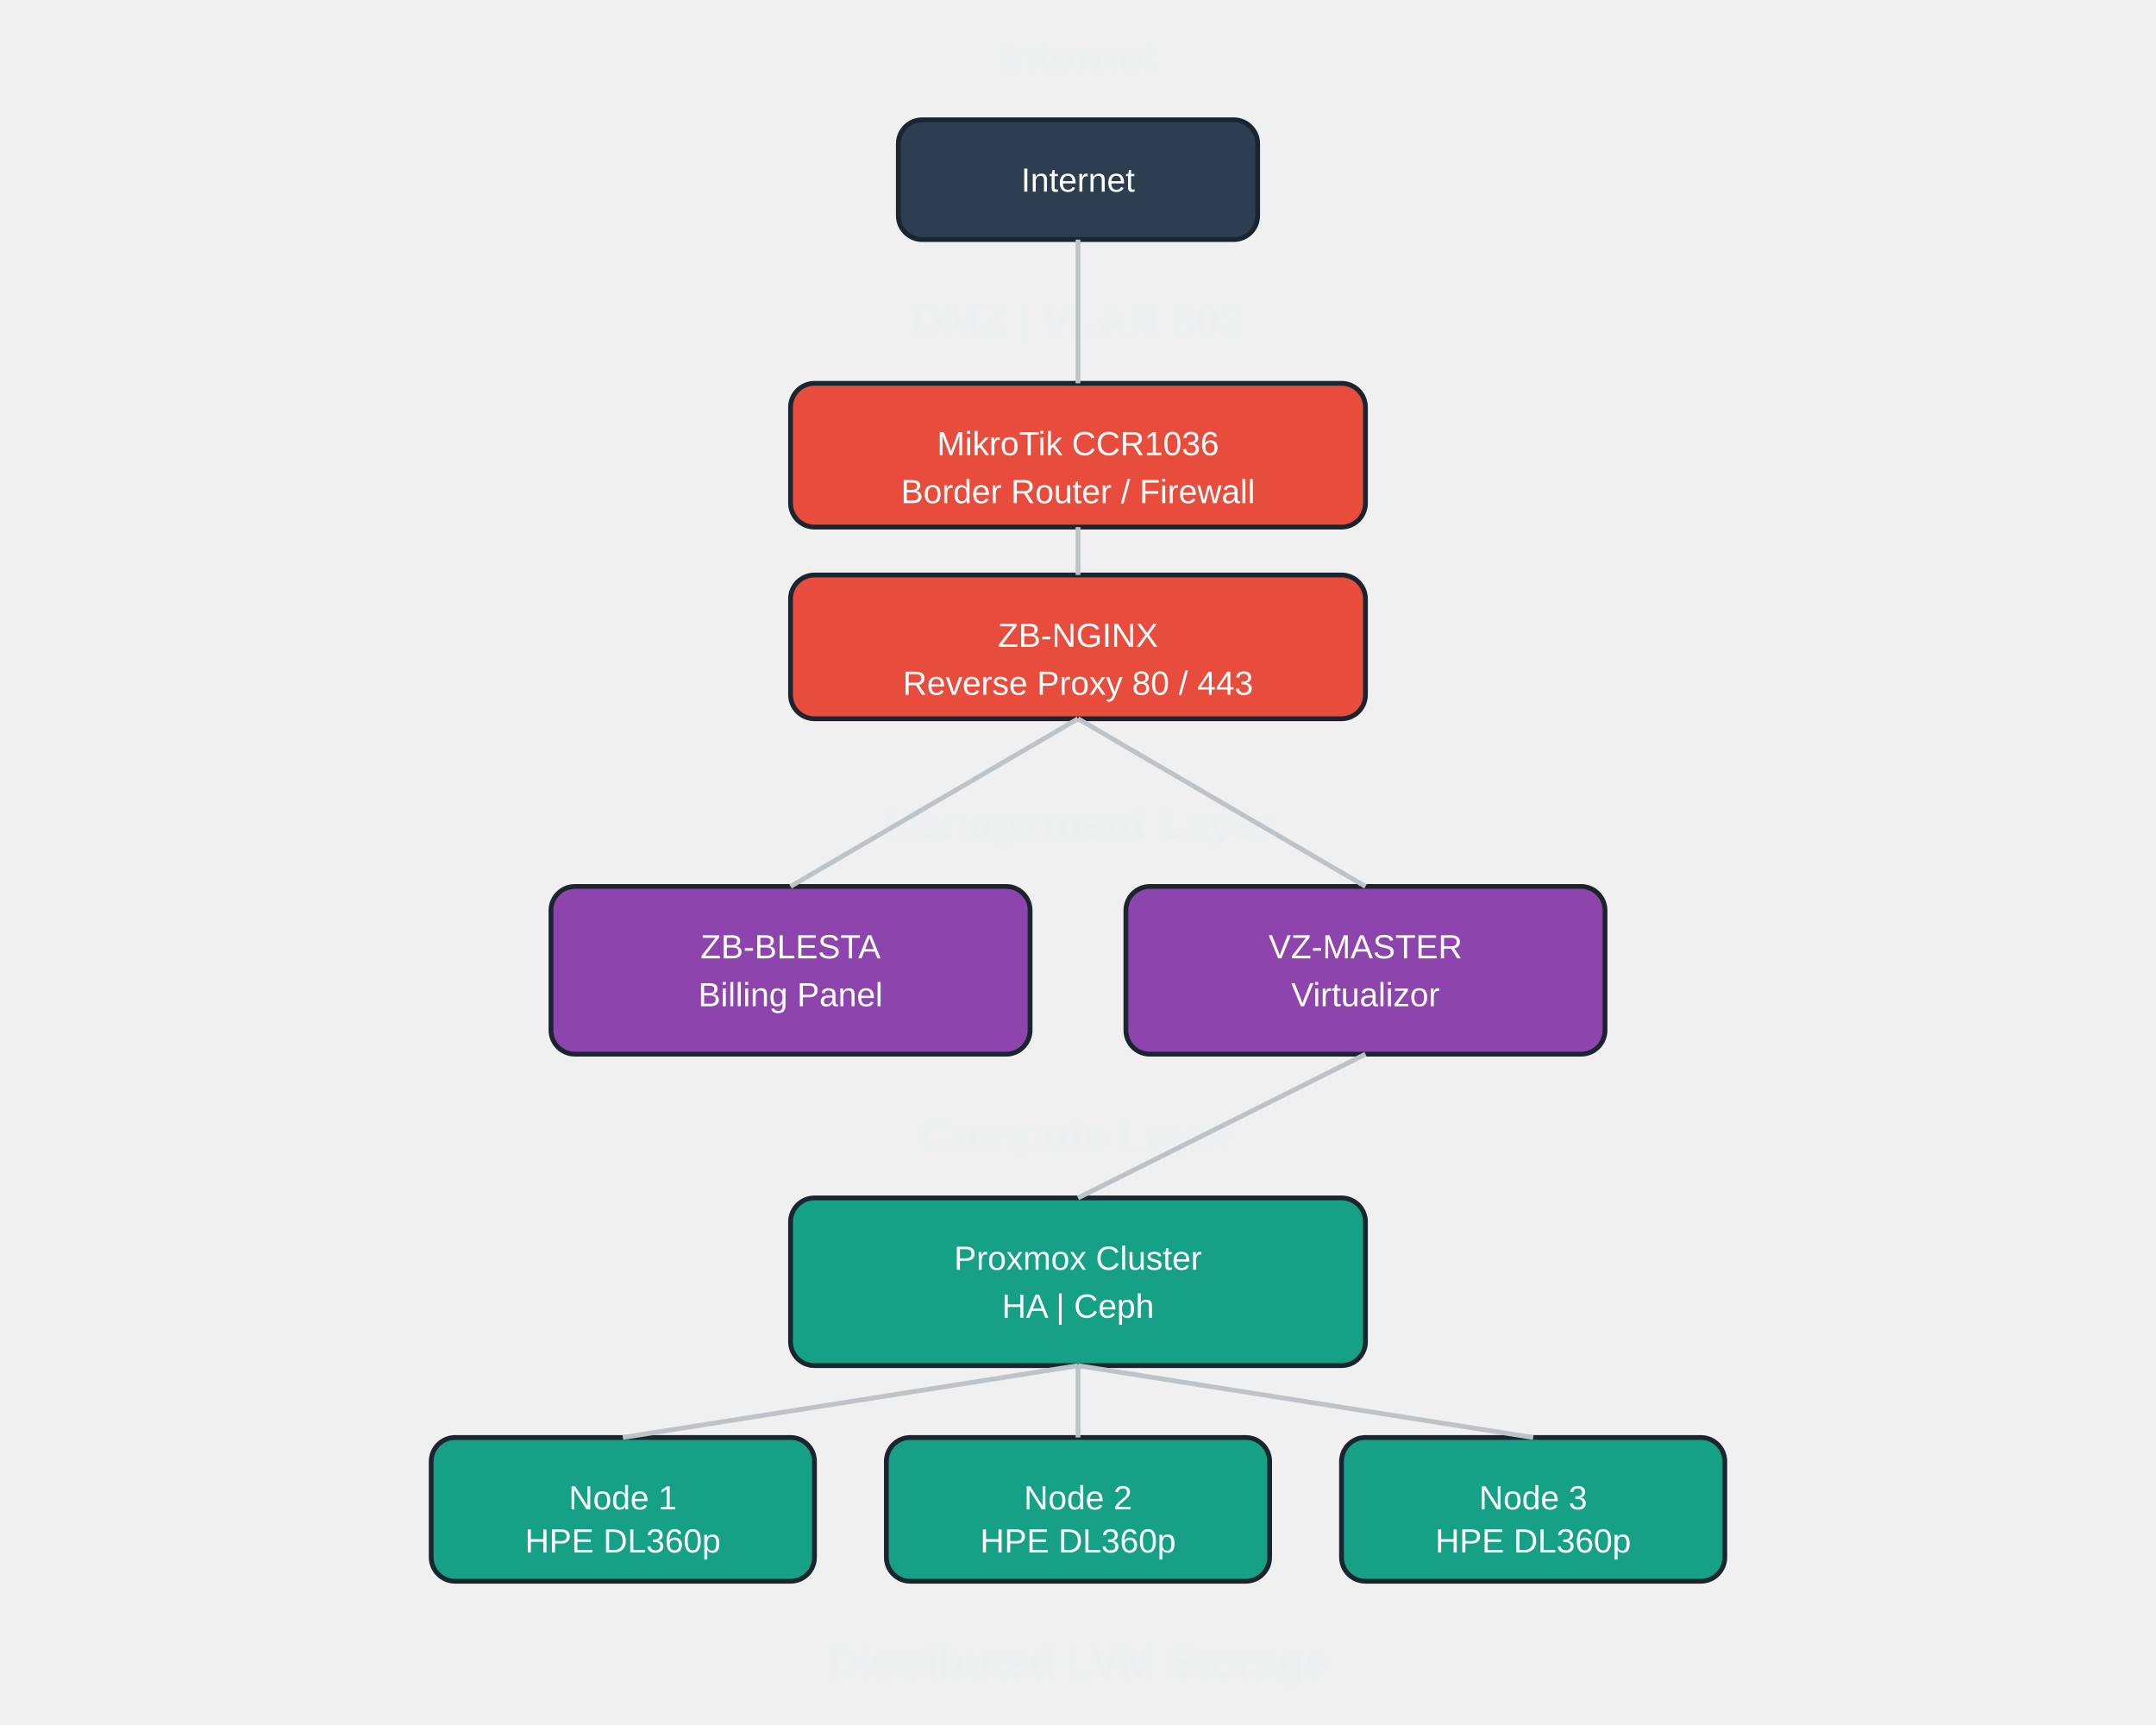
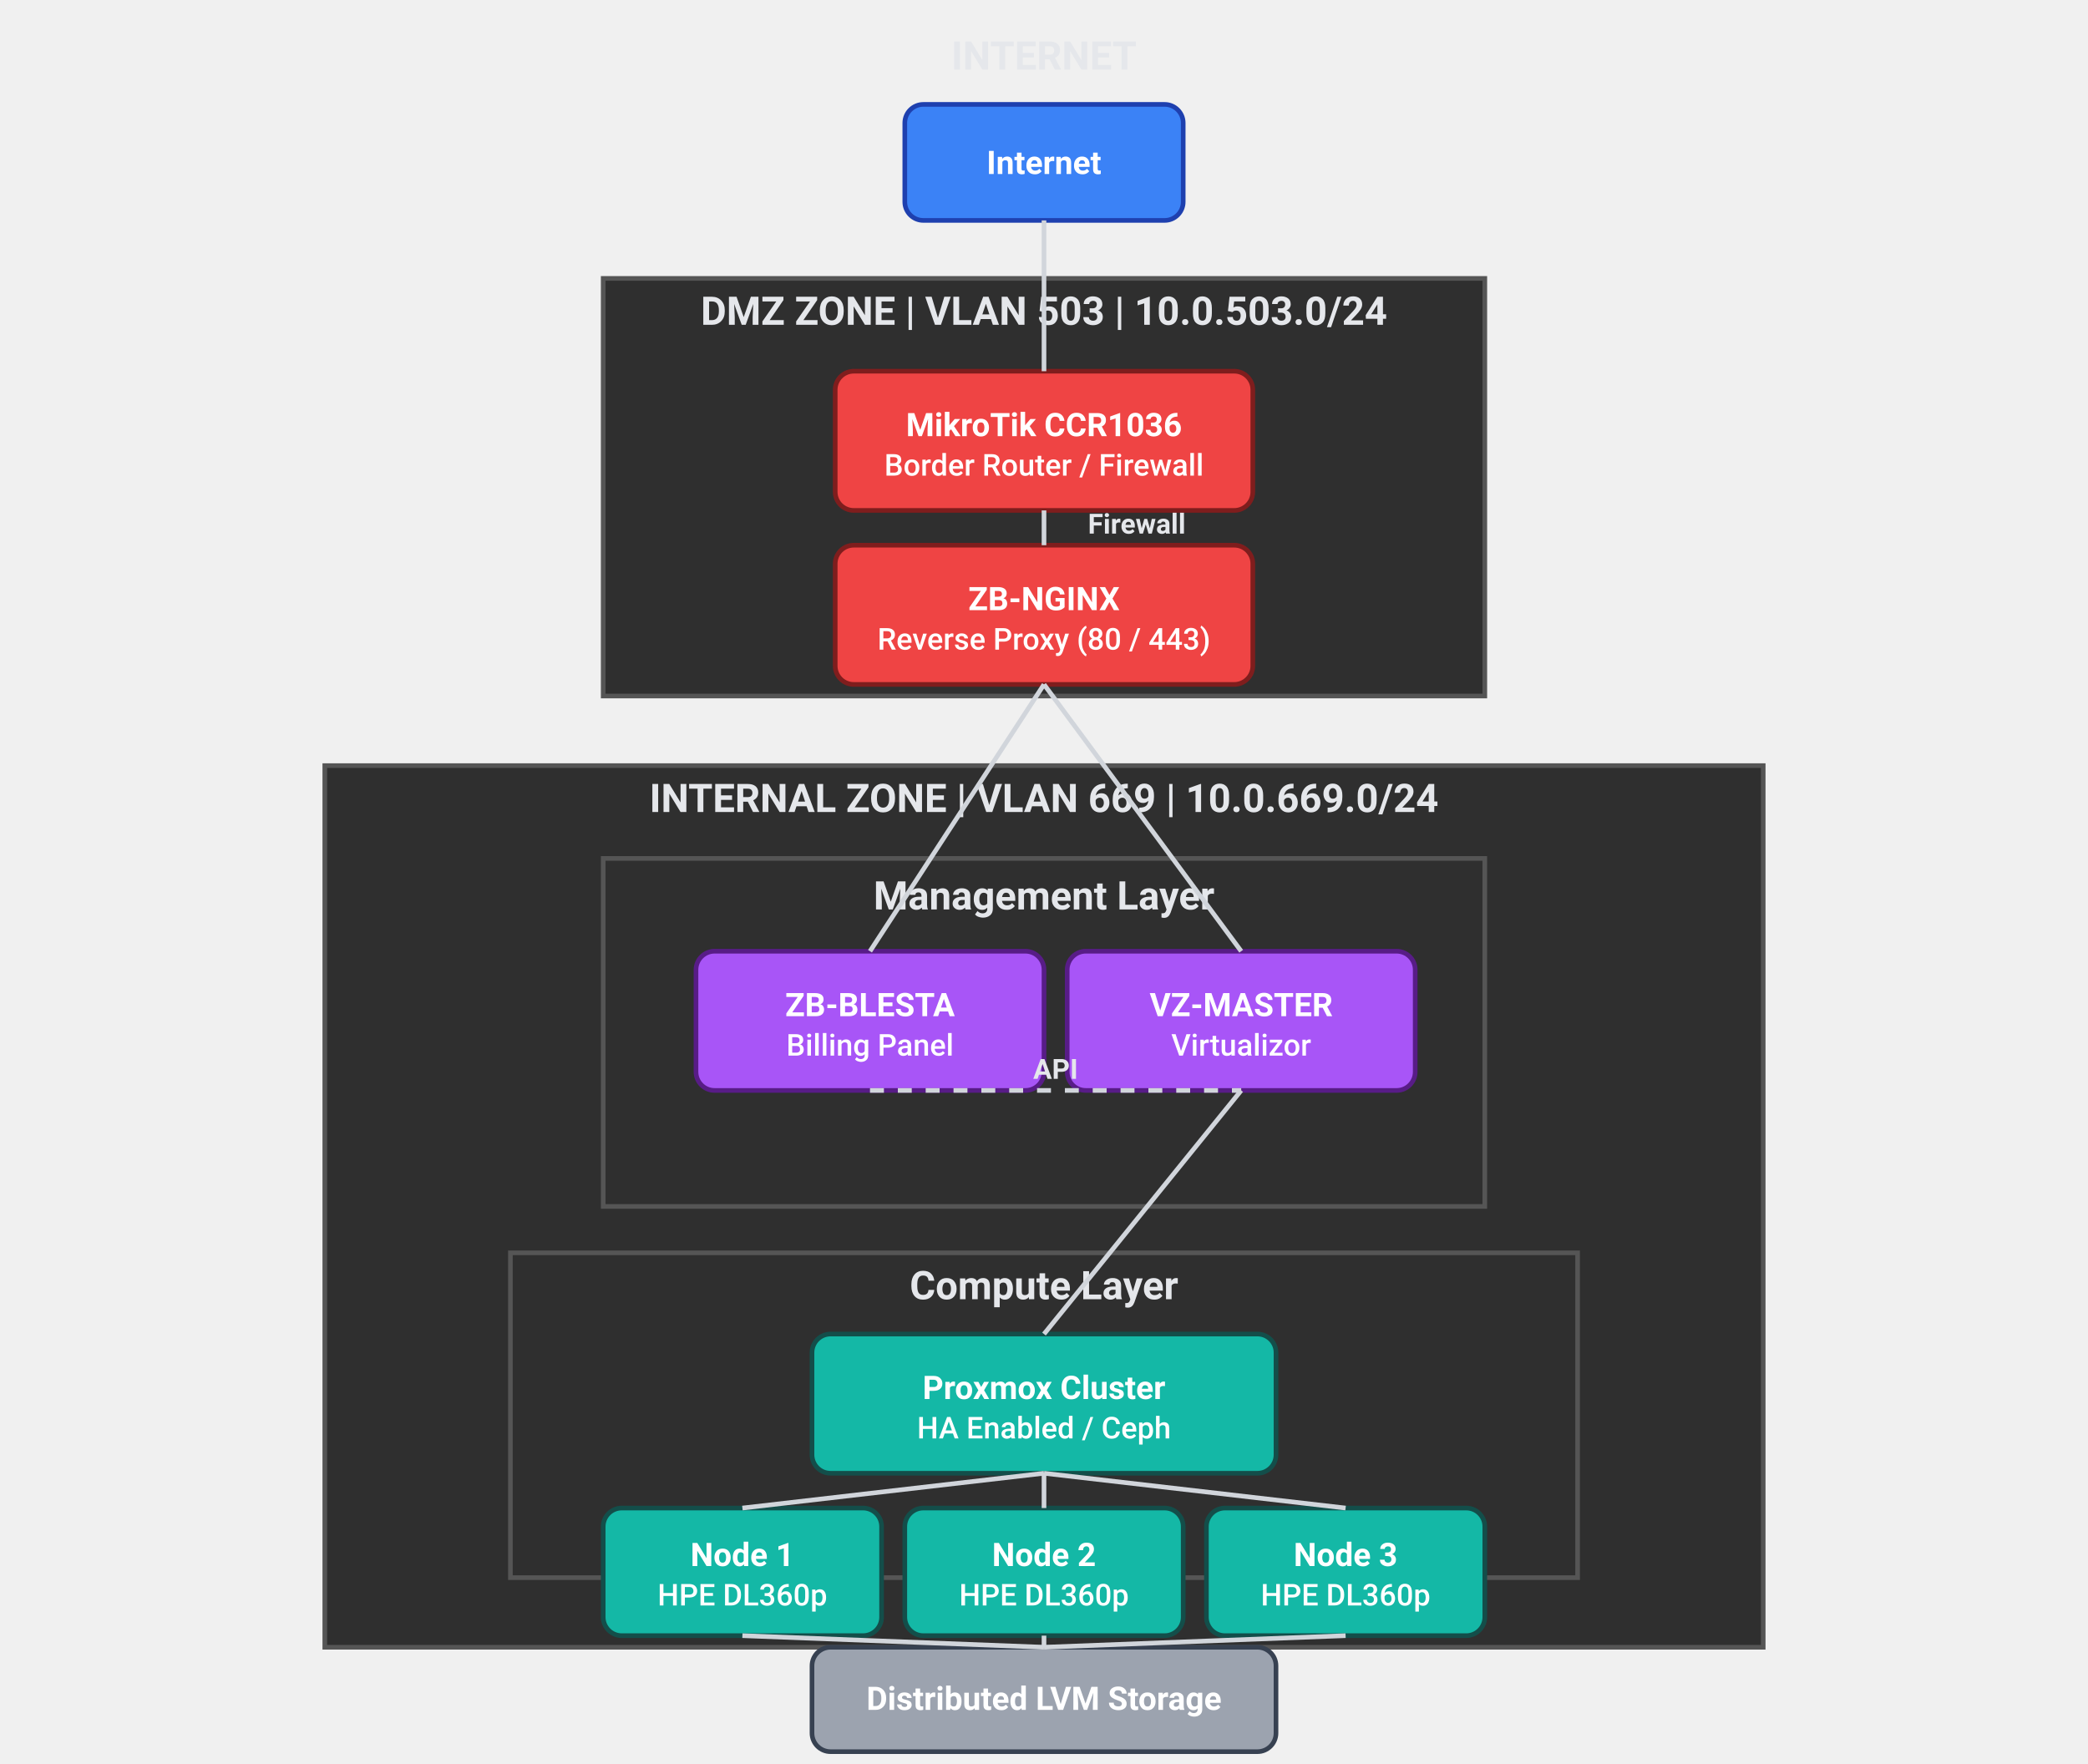
- <svg xmlns="http://www.w3.org/2000/svg" width="900" height="720" viewBox="0 0 900 720" font-family="Arial">
+ <svg xmlns="http://www.w3.org/2000/svg" width="900" height="760" viewBox="0 0 900 760" font-family="Segoe UI, Roboto, Helvetica, Arial, sans-serif">
  <style>
- .box { fill:#2c3e50; stroke:#1a252f; stroke-width:2; rx:10 }
- .dmz { fill:#e74c3c }
- .internal { fill:#2ecc71 }
- .mgmt { fill:#8e44ad }
- .compute { fill:#16a085 }
- .storage { fill:#7f8c8d }
- .text { fill:white; font-size:14px; text-anchor:middle }
- .title { fill:#ecf0f1; font-size:18px; font-weight:bold; text-anchor:middle }
- .line { stroke:#bdc3c7; stroke-width:2 }
+ .zone { fill:#2f2f2f; stroke:#555; stroke-width:2 }
+ .node { rx:8; ry:8; stroke-width:2 }
+ .internet { fill:#3b82f6; stroke:#1e40af }
+ .dmz { fill:#ef4444; stroke:#7f1d1d }
+ .mgmt { fill:#a855f7; stroke:#581c87 }
+ .compute { fill:#14b8a6; stroke:#134e4a }
+ .storage { fill:#9ca3af; stroke:#374151 }
+ 
+ .title { fill:#e5e7eb; font-size:17px; font-weight:700; text-anchor:middle }
+ .text { fill:white; font-size:14px; font-weight:600; text-anchor:middle }
+ .small { fill:white; font-size:13px; font-weight:500; text-anchor:middle }
+ 
+ .line { stroke:#d1d5db; stroke-width:2 }
+ .dashed { stroke:#d1d5db; stroke-width:2; stroke-dasharray:6 6 }
+ 
+ .label { fill:#e5e7eb; font-size:12px; font-weight:600; text-anchor:middle }
</style>
-   <text x="450" y="30" class="title">Internet</text>
-   <rect x="375" y="50" width="150" height="50" class="box" />
-   <text x="450" y="80" class="text">Internet</text>
-   <text x="450" y="140" class="title">DMZ | VLAN 503</text>
-   <rect x="330" y="160" width="240" height="60" class="box dmz" />
-   <text x="450" y="190" class="text">MikroTik CCR1036</text>
-   <text x="450" y="210" class="text">Border Router / Firewall</text>
-   <rect x="330" y="240" width="240" height="60" class="box dmz" />
-   <text x="450" y="270" class="text">ZB-NGINX</text>
-   <text x="450" y="290" class="text">Reverse Proxy 80 / 443</text>
-   <text x="450" y="350" class="title">Management Layer</text>
-   <rect x="230" y="370" width="200" height="70" class="box mgmt" />
-   <text x="330" y="400" class="text">ZB-BLESTA</text>
-   <text x="330" y="420" class="text">Billing Panel</text>
-   <rect x="470" y="370" width="200" height="70" class="box mgmt" />
-   <text x="570" y="400" class="text">VZ-MASTER</text>
-   <text x="570" y="420" class="text">Virtualizor</text>
-   <text x="450" y="480" class="title">Compute Layer</text>
-   <rect x="330" y="500" width="240" height="70" class="box compute" />
-   <text x="450" y="530" class="text">Proxmox Cluster</text>
-   <text x="450" y="550" class="text">HA | Ceph</text>
-   <rect x="180" y="600" width="160" height="60" class="box compute" />
-   <text x="260" y="630" class="text">Node 1</text>
-   <text x="260" y="648" class="text">HPE DL360p</text>
-   <rect x="370" y="600" width="160" height="60" class="box compute" />
-   <text x="450" y="630" class="text">Node 2</text>
-   <text x="450" y="648" class="text">HPE DL360p</text>
-   <rect x="560" y="600" width="160" height="60" class="box compute" />
-   <text x="640" y="630" class="text">Node 3</text>
-   <text x="640" y="648" class="text">HPE DL360p</text>
-   <text x="450" y="700" class="title">Distributed LVM Storage</text>
-   <line x1="450" y1="100" x2="450" y2="160" class="line" />
-   <line x1="450" y1="220" x2="450" y2="240" class="line" />
-   <line x1="450" y1="300" x2="330" y2="370" class="line" />
-   <line x1="450" y1="300" x2="570" y2="370" class="line" />
-   <line x1="570" y1="440" x2="450" y2="500" class="line" />
-   <line x1="450" y1="570" x2="260" y2="600" class="line" />
-   <line x1="450" y1="570" x2="450" y2="600" class="line" />
-   <line x1="450" y1="570" x2="640" y2="600" class="line" />
+   <text x="450" y="30" class="title">INTERNET</text>
+   <rect x="390" y="45" width="120" height="50" class="node internet" />
+   <text x="450" y="75" class="text">Internet</text>
+   <rect x="260" y="120" width="380" height="180" class="zone" />
+   <text x="450" y="140" class="title">DMZ ZONE | VLAN 503 | 10.0.503.0/24</text>
+   <rect x="360" y="160" width="180" height="60" class="node dmz" />
+   <text x="450" y="188" class="text">MikroTik CCR1036</text>
+   <text x="450" y="205" class="small">Border Router / Firewall</text>
+   <rect x="360" y="235" width="180" height="60" class="node dmz" />
+   <text x="450" y="263" class="text">ZB-NGINX</text>
+   <text x="450" y="280" class="small">Reverse Proxy (80 / 443)</text>
+   <rect x="140" y="330" width="620" height="380" class="zone" />
+   <text x="450" y="350" class="title">INTERNAL ZONE | VLAN 669 | 10.0.669.0/24</text>
+   <rect x="260" y="370" width="380" height="150" class="zone" />
+   <text x="450" y="392" class="title">Management Layer</text>
+   <rect x="300" y="410" width="150" height="60" class="node mgmt" />
+   <text x="375" y="438" class="text">ZB-BLESTA</text>
+   <text x="375" y="455" class="small">Billing Panel</text>
+   <rect x="460" y="410" width="150" height="60" class="node mgmt" />
+   <text x="535" y="438" class="text">VZ-MASTER</text>
+   <text x="535" y="455" class="small">Virtualizor</text>
+   <rect x="220" y="540" width="460" height="140" class="zone" />
+   <text x="450" y="560" class="title">Compute Layer</text>
+   <rect x="350" y="575" width="200" height="60" class="node compute" />
+   <text x="450" y="603" class="text">Proxmox Cluster</text>
+   <text x="450" y="620" class="small">HA Enabled / Ceph</text>
+   <rect x="260" y="650" width="120" height="55" class="node compute" />
+   <text x="320" y="675" class="text">Node 1</text>
+   <text x="320" y="692" class="small">HPE DL360p</text>
+   <rect x="390" y="650" width="120" height="55" class="node compute" />
+   <text x="450" y="675" class="text">Node 2</text>
+   <text x="450" y="692" class="small">HPE DL360p</text>
+   <rect x="520" y="650" width="120" height="55" class="node compute" />
+   <text x="580" y="675" class="text">Node 3</text>
+   <text x="580" y="692" class="small">HPE DL360p</text>
+   <rect x="350" y="710" width="200" height="45" class="node storage" />
+   <text x="450" y="737" class="text">Distributed LVM Storage</text>
+   <line x1="450" y1="95" x2="450" y2="160" class="line" />
+   <line x1="450" y1="220" x2="450" y2="235" class="line" />
+   <text x="490" y="230" class="label">Firewall</text>
+   <line x1="450" y1="295" x2="375" y2="410" class="line" />
+   <line x1="450" y1="295" x2="535" y2="410" class="line" />
+   <line x1="375" y1="470" x2="535" y2="470" class="dashed" />
+   <text x="455" y="465" class="label">API</text>
+   <line x1="535" y1="470" x2="450" y2="575" class="line" />
+   <line x1="450" y1="635" x2="320" y2="650" class="line" />
+   <line x1="450" y1="635" x2="450" y2="650" class="line" />
+   <line x1="450" y1="635" x2="580" y2="650" class="line" />
+   <line x1="320" y1="705" x2="450" y2="710" class="line" />
+   <line x1="450" y1="705" x2="450" y2="710" class="line" />
+   <line x1="580" y1="705" x2="450" y2="710" class="line" />
</svg>
